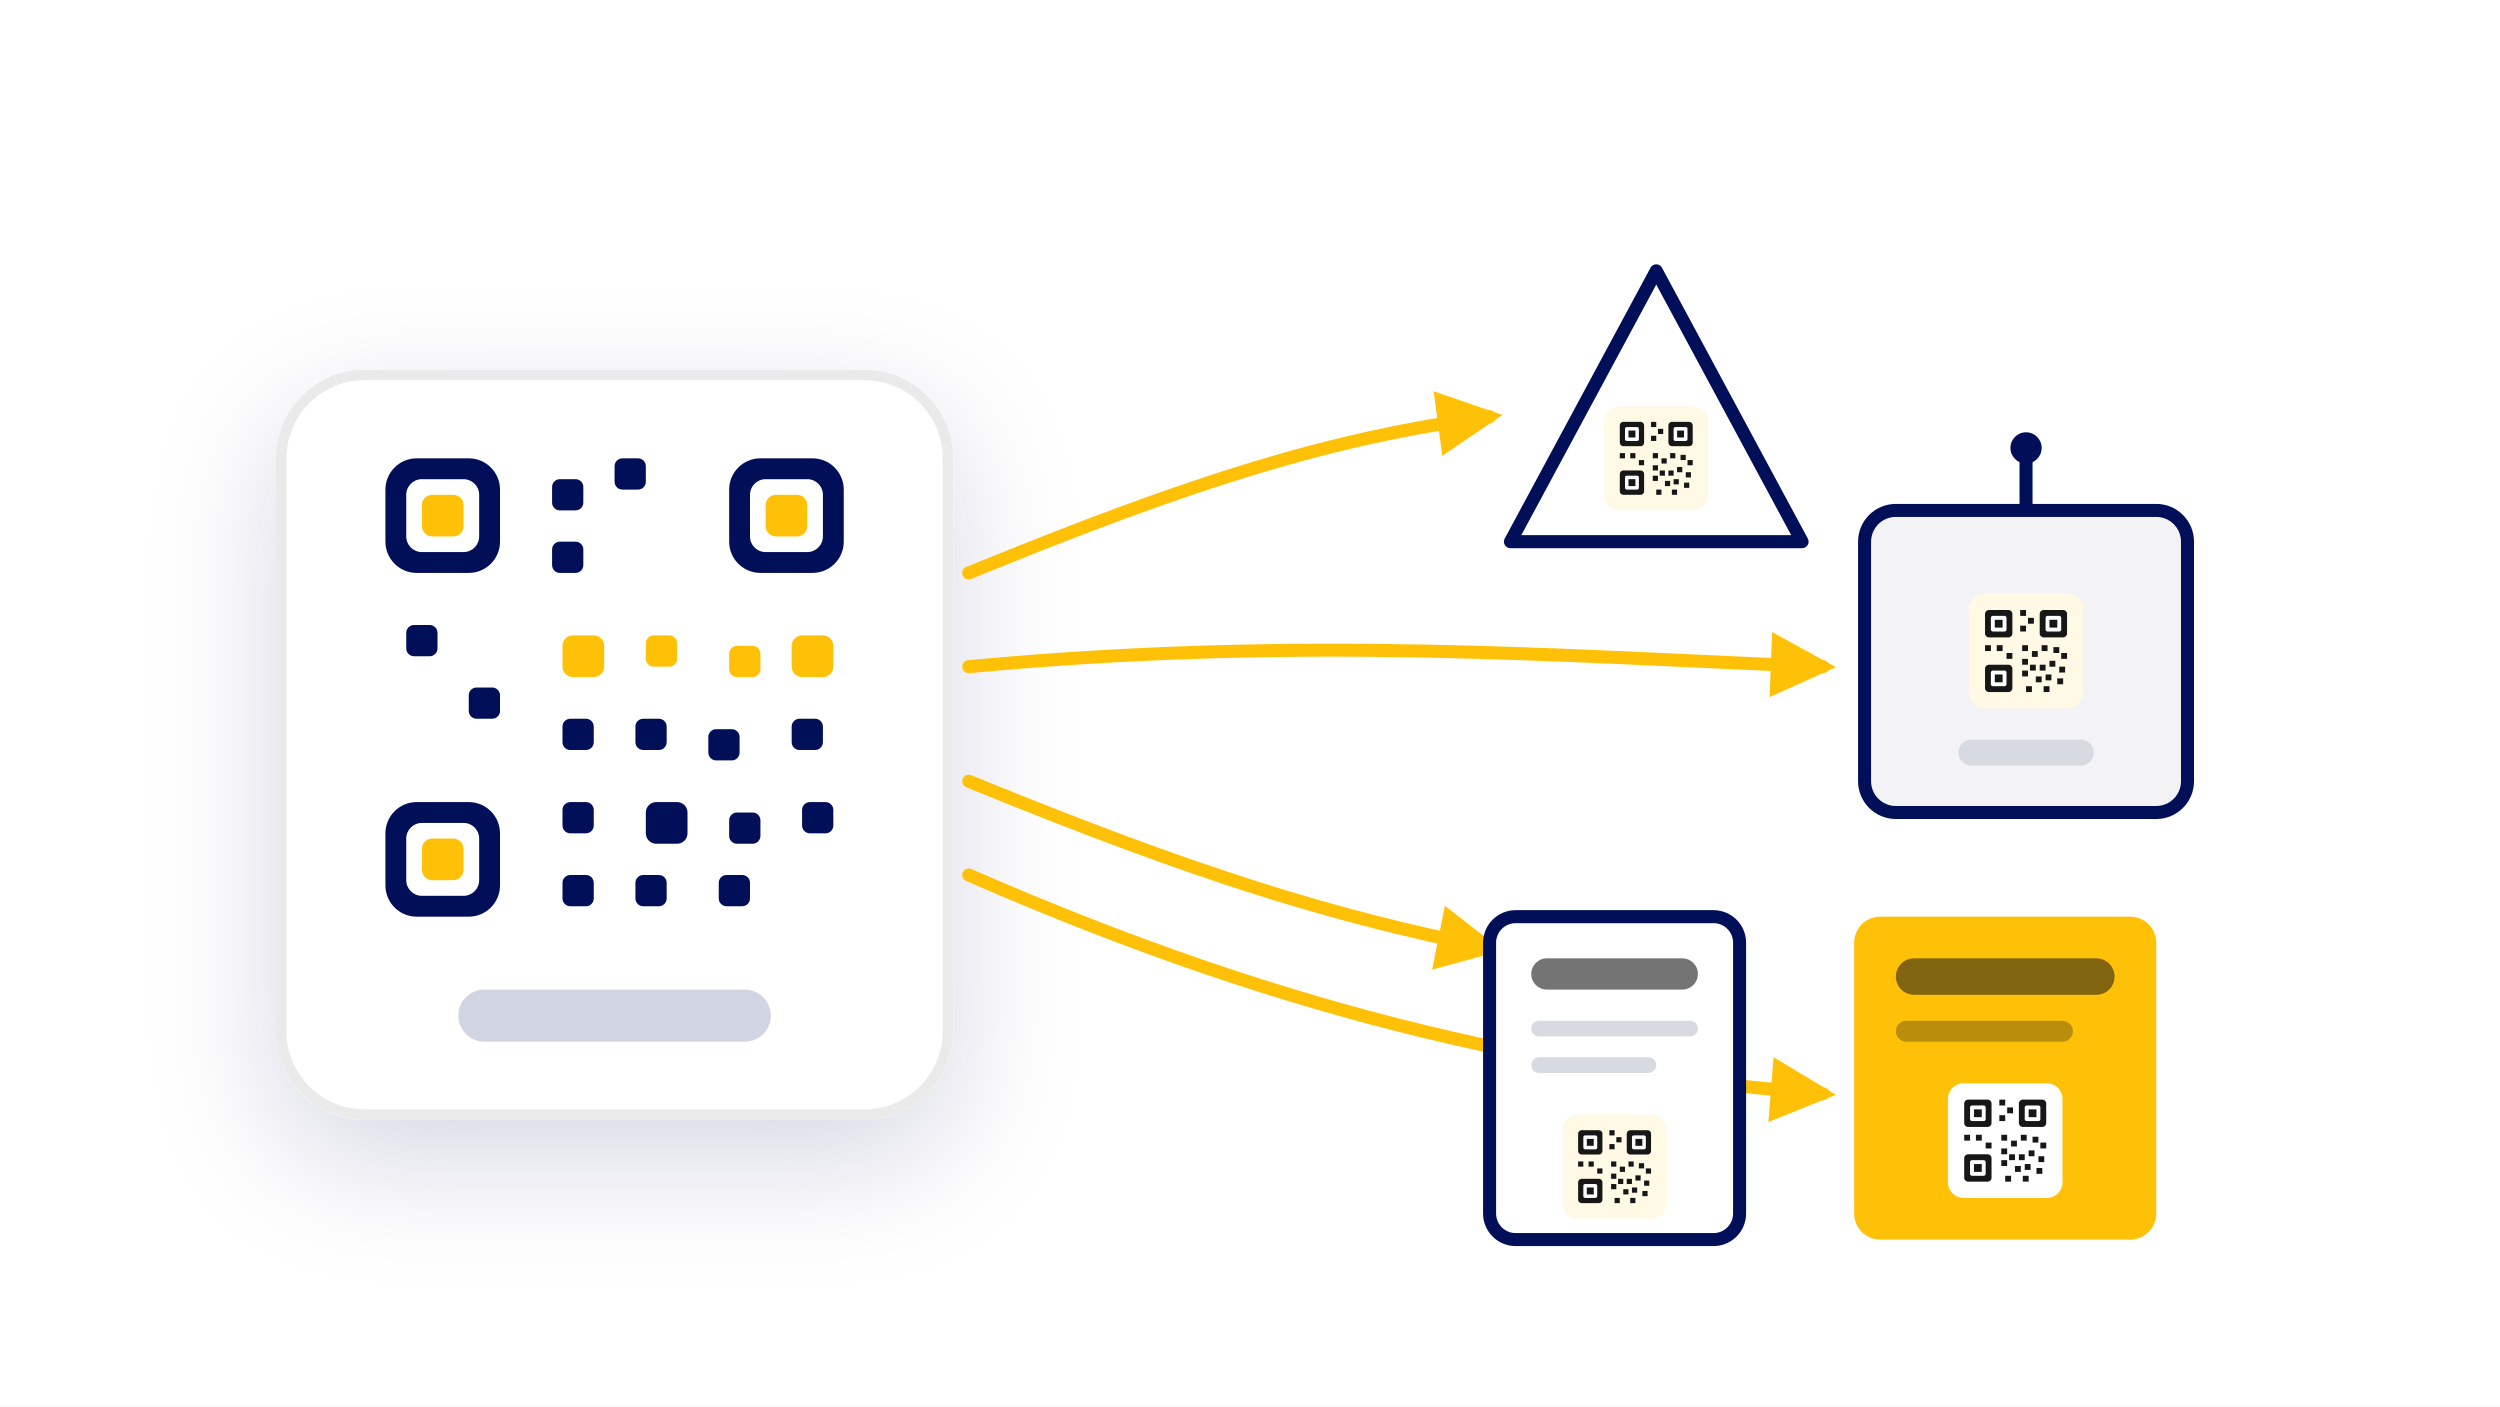
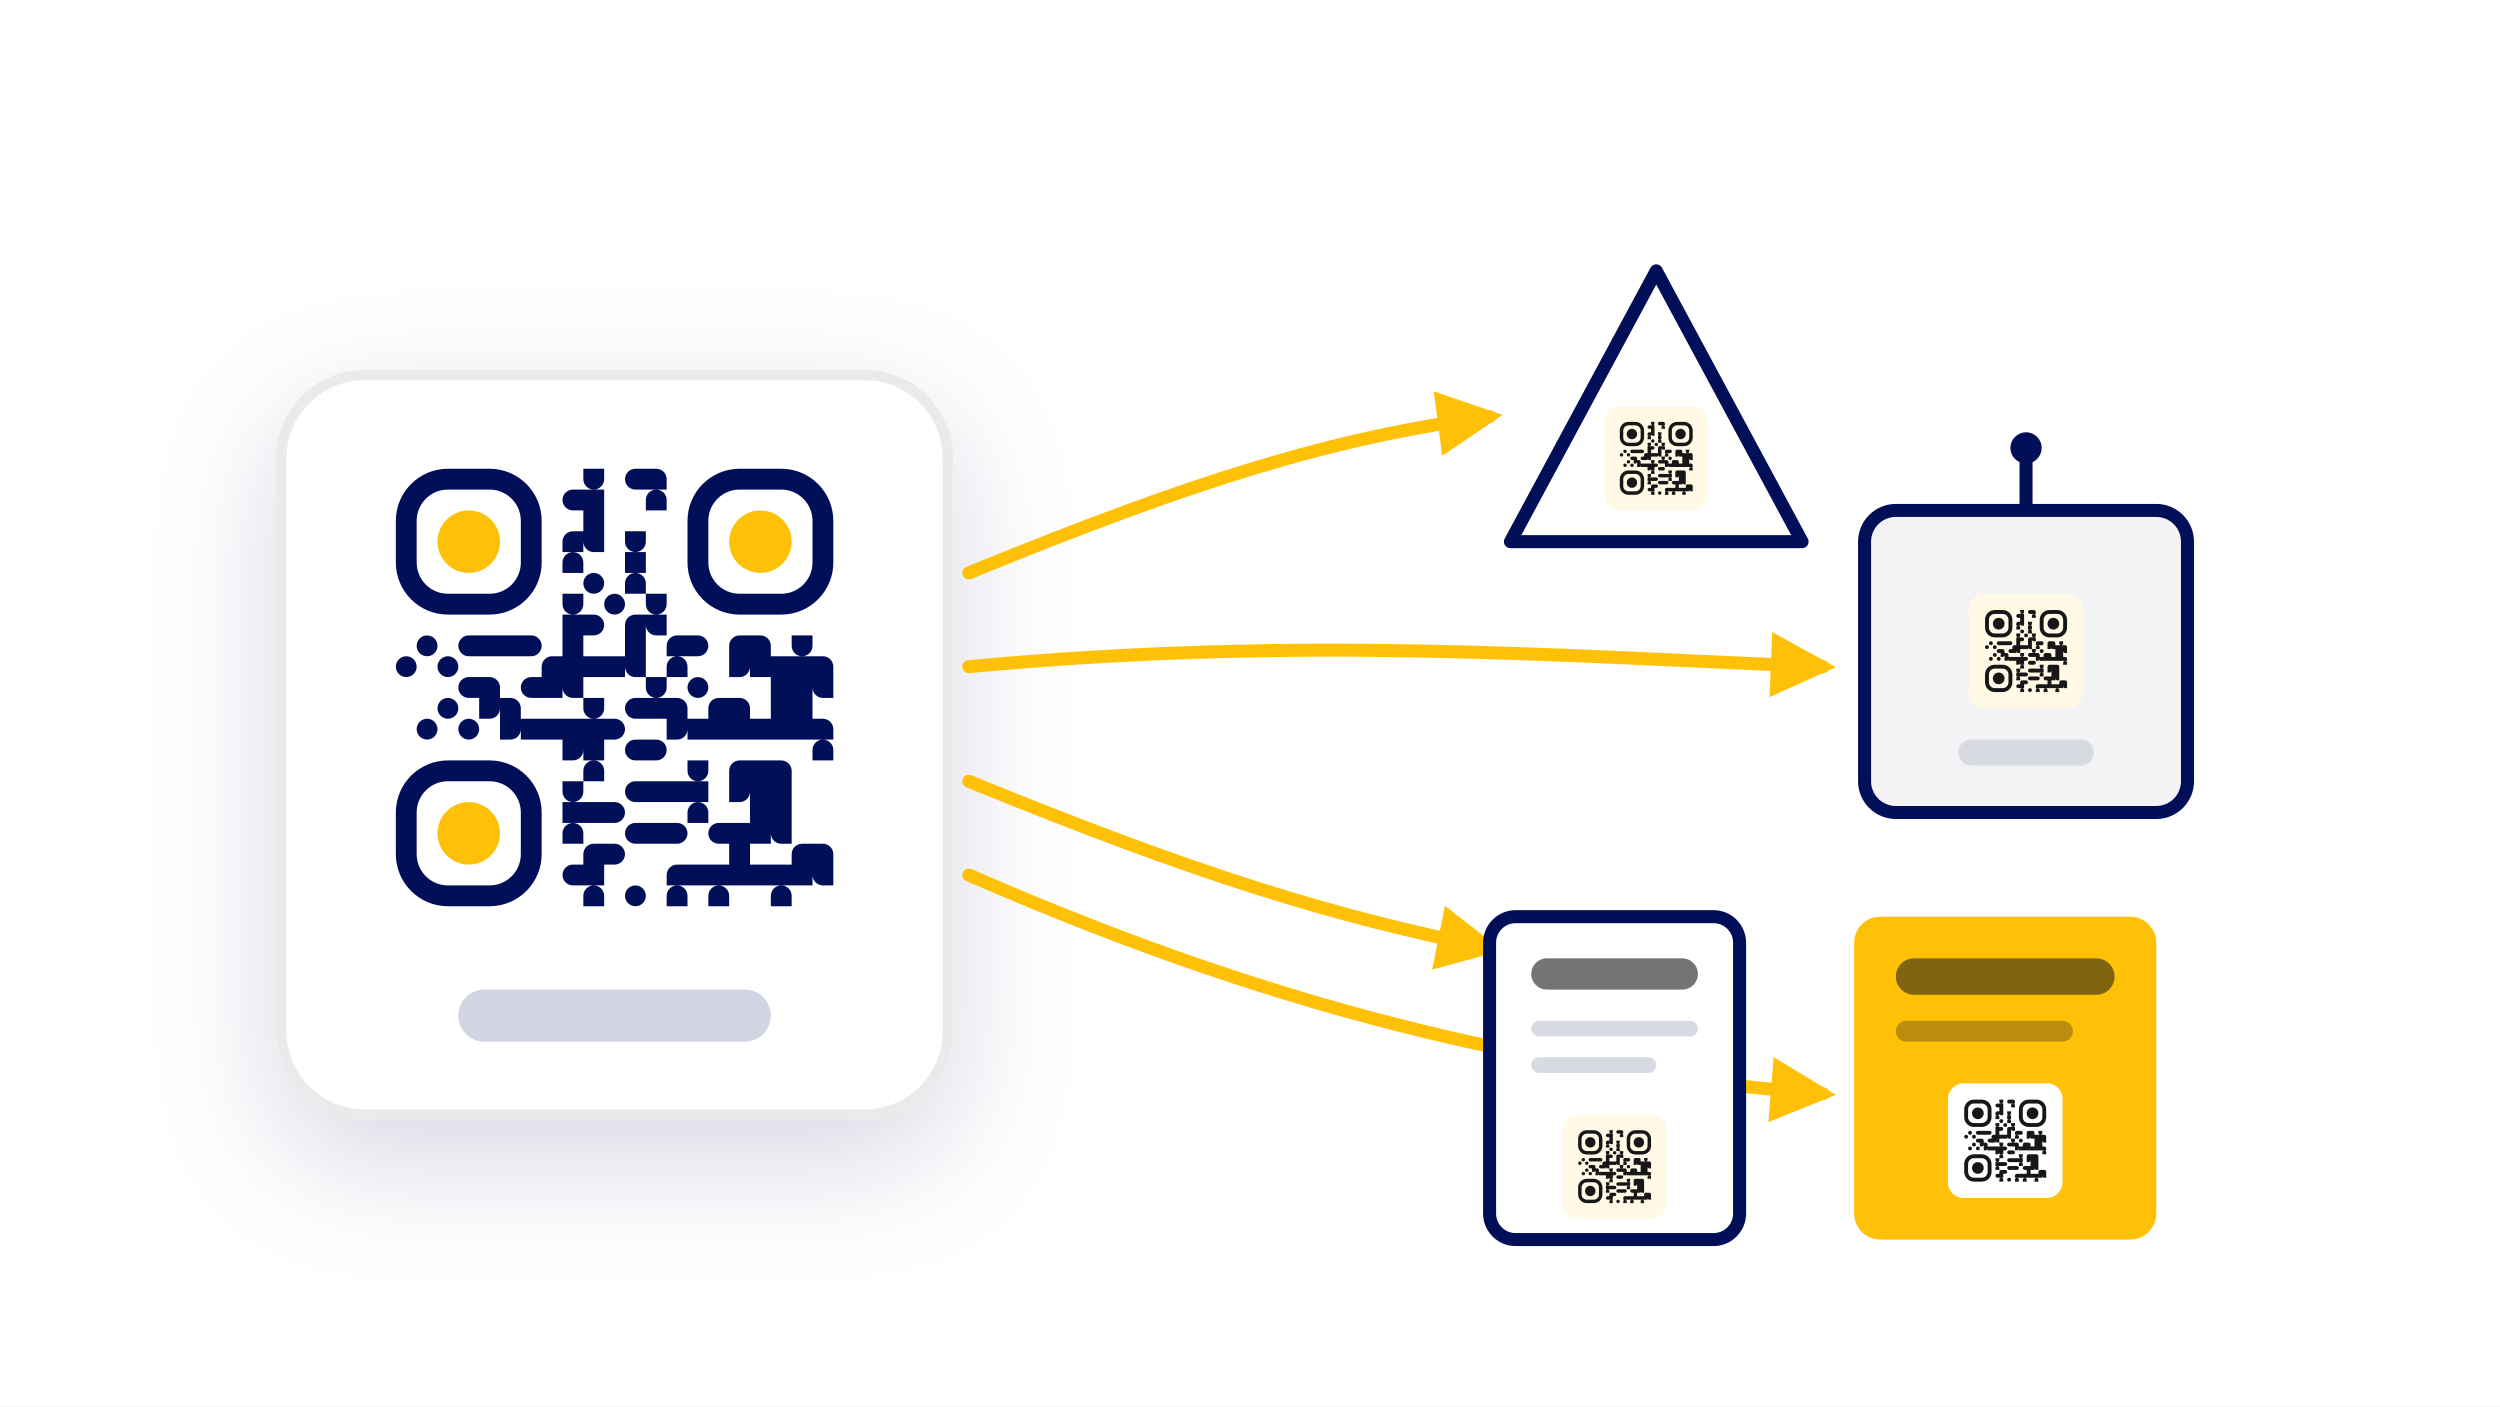
<svg xmlns="http://www.w3.org/2000/svg" viewBox="0 0 480 270" width="480" height="270">
  <defs>
    <filter id="ds" x="-30%" y="-30%" width="160%" height="160%">
      <feDropShadow dx="0" dy="3" stdDeviation="5" flood-color="#010e58" flood-opacity="0.13" />
    </filter>
    <filter id="dsBig" x="-40%" y="-40%" width="180%" height="180%">
      <feDropShadow dx="0" dy="8" stdDeviation="12" flood-color="#010e58" flood-opacity="0.16" />
    </filter>
    <radialGradient id="glow">
      <stop offset="0" stop-color="#ffc107" stop-opacity="0.5" />
      <stop offset="70%" stop-color="#ffc107" stop-opacity="0" />
    </radialGradient>
    <marker id="ah" viewBox="0 0 10 10" refX="8" refY="5" markerWidth="5" markerHeight="5" orient="auto-start-reverse">
      <path d="M0 0L10 5L0 10z" fill="#ffc107" />
    </marker>
    <marker id="ahn" viewBox="0 0 10 10" refX="8" refY="5" markerWidth="5" markerHeight="5" orient="auto-start-reverse">
      <path d="M0 0L10 5L0 10z" fill="#010e58" />
    </marker>
    <symbol id="i-login" viewBox="0 0 24 24">
      <g fill="none" stroke="currentColor" stroke-width="2" stroke-linecap="round" stroke-linejoin="round">
        <path d="M15 3h4a2 2 0 0 1 2 2v14a2 2 0 0 1-2 2h-4" />
        <path d="M10 17l5-5-5-5" />
        <path d="M15 12H3" />
      </g>
    </symbol>
    <symbol id="i-plus" viewBox="0 0 24 24">
      <g fill="none" stroke="currentColor" stroke-width="2" stroke-linecap="round" stroke-linejoin="round">
        <path d="M12 5v14M5 12h14" />
      </g>
    </symbol>
    <symbol id="i-check" viewBox="0 0 24 24">
      <g fill="none" stroke="currentColor" stroke-width="2.4" stroke-linecap="round" stroke-linejoin="round">
        <path d="M20 6 9 17l-5-5" />
      </g>
    </symbol>
    <symbol id="i-layout" viewBox="0 0 24 24">
      <g fill="none" stroke="currentColor" stroke-width="2" stroke-linecap="round" stroke-linejoin="round">
        <rect x="4" y="5" width="16" height="14" rx="2" />
        <path d="M4 10h16M10 10v9" />
      </g>
    </symbol>
    <symbol id="i-spark" viewBox="0 0 24 24">
      <g fill="none" stroke="currentColor" stroke-width="2" stroke-linecap="round" stroke-linejoin="round">
        <path d="M12 3l1.8 4.7L18.5 9l-4.7 1.3L12 15l-1.8-4.7L5.5 9l4.7-1.3z" />
        <path d="M19 14l.7 1.8 1.8.7-1.8.7-.7 1.8-.7-1.8-1.8-.7 1.8-.7z" />
      </g>
    </symbol>
    <symbol id="i-scan" viewBox="0 0 24 24">
      <g fill="none" stroke="currentColor" stroke-width="2" stroke-linecap="round" stroke-linejoin="round">
        <path d="M4 8V6a2 2 0 0 1 2-2h2" />
        <path d="M16 4h2a2 2 0 0 1 2 2v2" />
        <path d="M20 16v2a2 2 0 0 1-2 2h-2" />
        <path d="M8 20H6a2 2 0 0 1-2-2v-2" />
        <path d="M4 12h16" />
      </g>
    </symbol>
    <symbol id="i-globe" viewBox="0 0 24 24">
      <g fill="none" stroke="currentColor" stroke-width="2" stroke-linecap="round" stroke-linejoin="round">
        <circle cx="12" cy="12" r="9" />
        <path d="M3 12h18" />
        <path d="M12 3a14 14 0 0 1 0 18 14 14 0 0 1 0-18z" />
      </g>
    </symbol>
    <symbol id="i-link" viewBox="0 0 24 24">
      <g fill="none" stroke="currentColor" stroke-width="2" stroke-linecap="round" stroke-linejoin="round">
        <path d="M10 13a5 5 0 0 0 7 0l2-2a5 5 0 0 0-7-7l-1 1" />
        <path d="M14 11a5 5 0 0 0-7 0l-2 2a5 5 0 0 0 7 7l1-1" />
      </g>
    </symbol>
    <symbol id="i-lock" viewBox="0 0 24 24">
      <g fill="none" stroke="currentColor" stroke-width="2" stroke-linecap="round" stroke-linejoin="round">
        <rect x="5" y="11" width="14" height="9" rx="2" />
        <path d="M8 11V8a4 4 0 0 1 8 0v3" />
      </g>
    </symbol>
    <symbol id="i-pencil" viewBox="0 0 24 24">
      <g fill="none" stroke="currentColor" stroke-width="2" stroke-linecap="round" stroke-linejoin="round">
        <path d="M4 20h4L19 9l-4-4L4 16z" />
        <path d="M14 6l4 4" />
      </g>
    </symbol>
    <symbol id="i-card" viewBox="0 0 24 24">
      <g fill="none" stroke="currentColor" stroke-width="2" stroke-linecap="round" stroke-linejoin="round">
        <rect x="3" y="6" width="18" height="12" rx="2" />
        <path d="M3 10h18" />
      </g>
    </symbol>
    <symbol id="i-shield" viewBox="0 0 24 24">
      <g fill="none" stroke="currentColor" stroke-width="2" stroke-linecap="round" stroke-linejoin="round">
        <path d="M12 3l8 3v5c0 5-3.5 8-8 10-4.5-2-8-5-8-10V6z" />
        <path d="M9 12l2 2 4-4" />
      </g>
    </symbol>
    <symbol id="i-mail" viewBox="0 0 24 24">
      <g fill="none" stroke="currentColor" stroke-width="2" stroke-linecap="round" stroke-linejoin="round">
        <rect x="3" y="6" width="18" height="12" rx="2" />
        <path d="M3.5 7l8.5 6 8.5-6" />
      </g>
    </symbol>
    <symbol id="i-chat" viewBox="0 0 24 24">
      <g fill="none" stroke="currentColor" stroke-width="2" stroke-linecap="round" stroke-linejoin="round">
        <path d="M20 12a7 7 0 0 1-10 6l-5 1 1.2-4A7 7 0 1 1 20 12z" />
      </g>
    </symbol>
    <symbol id="i-mega" viewBox="0 0 24 24">
      <g fill="none" stroke="currentColor" stroke-width="2" stroke-linecap="round" stroke-linejoin="round">
        <path d="M4 11v3l13 5V6L4 11z" />
        <path d="M17 9a3 3 0 0 1 0 6" />
        <path d="M7 14.5V19" />
      </g>
    </symbol>
    <symbol id="i-bulb" viewBox="0 0 24 24">
      <g fill="none" stroke="currentColor" stroke-width="2" stroke-linecap="round" stroke-linejoin="round">
        <path d="M9 18h6" />
        <path d="M10 21h4" />
        <path d="M12 3a6 6 0 0 0-4 10.5c.7.6 1 1 1 2.5h6c0-1.5.3-1.9 1-2.5A6 6 0 0 0 12 3z" />
      </g>
    </symbol>
    <symbol id="i-eye" viewBox="0 0 24 24">
      <g fill="none" stroke="currentColor" stroke-width="2" stroke-linecap="round" stroke-linejoin="round">
        <path d="M2 12s3.5-7 10-7 10 7 10 7-3.5 7-10 7S2 12 2 12z" />
        <circle cx="12" cy="12" r="3" />
      </g>
    </symbol>
    <symbol id="i-crown" viewBox="0 0 24 24">
      <g fill="none" stroke="currentColor" stroke-width="2" stroke-linecap="round" stroke-linejoin="round">
        <path d="M4 8l4 4 4-7 4 7 4-4v10H4z" />
        <path d="M4 18h16" />
      </g>
    </symbol>
    <symbol id="i-print" viewBox="0 0 24 24">
      <g fill="none" stroke="currentColor" stroke-width="2" stroke-linecap="round" stroke-linejoin="round">
        <path d="M7 9V4h10v5" />
        <path d="M7 17H5a2 2 0 0 1-2-2v-3a2 2 0 0 1 2-2h14a2 2 0 0 1 2 2v3a2 2 0 0 1-2 2h-2" />
        <rect x="7" y="14" width="10" height="6" rx="1" />
      </g>
    </symbol>
    <symbol id="i-image" viewBox="0 0 24 24">
      <g fill="none" stroke="currentColor" stroke-width="2" stroke-linecap="round" stroke-linejoin="round">
        <rect x="4" y="5" width="16" height="14" rx="2" />
        <circle cx="9" cy="10" r="1.6" />
        <path d="M4 16l4.5-4 3.5 3 3-2.5 5 4.5" />
      </g>
    </symbol>
    <symbol id="i-code" viewBox="0 0 24 24">
      <g fill="none" stroke="currentColor" stroke-width="2" stroke-linecap="round" stroke-linejoin="round">
        <path d="M9 8l-4 4 4 4" />
        <path d="M15 8l4 4-4 4" />
      </g>
    </symbol>
    <symbol id="i-bars" viewBox="0 0 24 24">
      <g fill="none" stroke="currentColor" stroke-width="2" stroke-linecap="round" stroke-linejoin="round">
        <path d="M4 4v16h16" />
        <path d="M8 18v-4M13 18v-8M18 18v-11" />
      </g>
    </symbol>
    <symbol id="i-x" viewBox="0 0 24 24">
      <g fill="none" stroke="currentColor" stroke-width="2.2" stroke-linecap="round" stroke-linejoin="round">
        <path d="M6 6l12 12M18 6 6 18" />
      </g>
    </symbol>
    <symbol id="i-arrow" viewBox="0 0 24 24">
      <g fill="none" stroke="currentColor" stroke-width="2" stroke-linecap="round" stroke-linejoin="round">
        <path d="M5 12h14M13 6l6 6-6 6" />
      </g>
    </symbol>
    <symbol id="i-map" viewBox="0 0 24 24">
      <g fill="none" stroke="currentColor" stroke-width="2" stroke-linecap="round" stroke-linejoin="round">
        <path d="M9 4 4 6v14l5-2 6 2 5-2V4l-5 2-6-2z" />
        <path d="M9 4v14M15 6v14" />
      </g>
    </symbol>
    <symbol id="i-door" viewBox="0 0 24 24">
      <g fill="none" stroke="currentColor" stroke-width="2" stroke-linecap="round" stroke-linejoin="round">
        <path d="M5 21V4a1 1 0 0 1 1-1h9a1 1 0 0 1 1 1v17" />
        <path d="M3 21h16" />
        <circle cx="13" cy="12" r="1" />
      </g>
    </symbol>
    <symbol id="i-palette" viewBox="0 0 24 24">
      <g fill="none" stroke="currentColor" stroke-width="2" stroke-linecap="round" stroke-linejoin="round">
        <path d="M12 3a9 9 0 1 0 0 18c1.4 0 2-1 2-2 0-1.4 1-2 2-2h1.5a3.5 3.5 0 0 0 3.5-3.5C21 6.6 17 3 12 3z" />
        <circle cx="8" cy="11" r="1" />
        <circle cx="12" cy="8" r="1" />
        <circle cx="16" cy="11" r="1" />
      </g>
    </symbol>
    <symbol id="qr" viewBox="0 0 48 48">
-       <g fill="#171717">
-         <rect x="3" y="3" width="14" height="14" rx="2" />
-         <rect x="6" y="6" width="8" height="8" rx="1" fill="#fff" />
-         <rect x="8" y="8" width="4" height="4" />
-         <rect x="31" y="3" width="14" height="14" rx="2" />
-         <rect x="34" y="6" width="8" height="8" rx="1" fill="#fff" />
-         <rect x="36" y="8" width="4" height="4" />
-         <rect x="3" y="31" width="14" height="14" rx="2" />
-         <rect x="6" y="34" width="8" height="8" rx="1" fill="#fff" />
-         <rect x="8" y="36" width="4" height="4" />
-         <rect x="21" y="3" width="3" height="3" />
-         <rect x="25" y="7" width="3" height="3" />
-         <rect x="21" y="11" width="3" height="3" />
-         <rect x="3" y="21" width="3" height="3" />
-         <rect x="9" y="21" width="3" height="3" />
-         <rect x="14" y="25" width="3" height="3" />
-         <rect x="22" y="21" width="3" height="3" />
-         <rect x="27" y="24" width="3" height="3" />
-         <rect x="32" y="21" width="3" height="3" />
-         <rect x="38" y="22" width="3" height="3" />
-         <rect x="42" y="25" width="3" height="3" />
-         <rect x="22" y="28" width="3" height="3" />
-         <rect x="22" y="34" width="3" height="3" />
-         <rect x="26" y="31" width="3" height="3" />
-         <rect x="31" y="31" width="3" height="3" />
-         <rect x="36" y="29" width="3" height="3" />
-         <rect x="41" y="32" width="3" height="3" />
-         <rect x="29" y="37" width="3" height="3" />
-         <rect x="34" y="36" width="3" height="3" />
-         <rect x="40" y="38" width="3" height="3" />
-         <rect x="24" y="42" width="3" height="3" />
-         <rect x="33" y="42" width="3" height="3" />
-       </g>
+       <path fill="#171717" fill-rule="evenodd" d="M3 8v4a5 5 0 0 0 5 5h4a5 5 0 0 0 5-5v-4a5 5 0 0 0-5-5h-4a5 5 0 0 0-5 5M8 5h4a3 3 0 0 1 3 3v4a3 3 0 0 1-3 3h-4a3 3 0 0 1-3-3v-4a3 3 0 0 1 3-3M31 8v4a5 5 0 0 0 5 5h4a5 5 0 0 0 5-5v-4a5 5 0 0 0-5-5h-4a5 5 0 0 0-5 5M36 5h4a3 3 0 0 1 3 3v4a3 3 0 0 1-3 3h-4a3 3 0 0 1-3-3v-4a3 3 0 0 1 3-3M3 36v4a5 5 0 0 0 5 5h4a5 5 0 0 0 5-5v-4a5 5 0 0 0-5-5h-4a5 5 0 0 0-5 5M8 33h4a3 3 0 0 1 3 3v4a3 3 0 0 1-3 3h-4a3 3 0 0 1-3-3v-4a3 3 0 0 1 3-3M7 10a3 3 0 1 0 6 0a3 3 0 1 0-6 0zM35 10a3 3 0 1 0 6 0a3 3 0 1 0-6 0zM7 38a3 3 0 1 0 6 0a3 3 0 1 0-6 0zM21 3h2v1a1 1 0 0 1-2 0zM27 3v2h-1a1 1 0 0 1 0-2zM27 3v2h2v-1a1 1 0 0 0-1-1zM21 5v2h-1a1 1 0 0 1 0-2zM21 5h2v2h-2zM27 7h2v-1a1 1 0 0 0-2 0zM21 7h2v2h-2zM21 9v2h-2v-1a1 1 0 0 1 1-1zM21 9h2v2h-1a1 1 0 0 1-1-1zM25 9h2v1a1 1 0 0 1-2 0zM19 13h2v-1a1 1 0 0 0-2 0zM25 11h2v2h-2zM21 14a1 1 0 1 0 2 0a1 1 0 1 0-2 0zM25 15h2v-1a1 1 0 0 0-2 0zM19 15h2v1a1 1 0 0 1-2 0zM23 16a1 1 0 1 0 2 0a1 1 0 1 0-2 0zM27 15h2v1a1 1 0 0 1-2 0zM19 17h2v2h-2zM21 17v2h1a1 1 0 0 0 0-2zM27 17v2h-2v-1a1 1 0 0 1 1-1zM27 17h2v2h-1a1 1 0 0 1-1-1zM5 20a1 1 0 1 0 2 0a1 1 0 1 0-2 0zM11 19v2h-1a1 1 0 0 1 0-2zM11 19h2v2h-2zM13 19h2v2h-2zM15 19v2h1a1 1 0 0 0 0-2zM19 19h2v2h-2zM25 19h2v2h-2zM31 19v2h-2v-1a1 1 0 0 1 1-1zM31 19v2h1a1 1 0 0 0 0-2zM37 19v2h-2v-1a1 1 0 0 1 1-1zM37 19v2h2v-1a1 1 0 0 0-1-1zM41 19h2v1a1 1 0 0 1-2 0zM3 22a1 1 0 1 0 2 0a1 1 0 1 0-2 0zM7 22a1 1 0 1 0 2 0a1 1 0 1 0-2 0zM19 21v2h-2v-1a1 1 0 0 1 1-1zM19 21h2v2h-2zM21 21h2v2h-2zM23 21h2v2h-2zM25 21h2v2h-1a1 1 0 0 1-1-1zM29 23h2v-1a1 1 0 0 0-2 0zM37 21h-2v2h1a1 1 0 0 0 1-1zM37 21h2v2h-2zM39 21h2v2h-2zM41 21h2v2h-2zM43 21v2h2v-1a1 1 0 0 0-1-1zM11 23v2h-1a1 1 0 0 1 0-2zM11 23v2h2v-1a1 1 0 0 0-1-1zM17 23v2h-1a1 1 0 0 1 0-2zM17 23h2v2h-2zM19 23h2v2h-1a1 1 0 0 1-1-1zM27 23h2v1a1 1 0 0 1-2 0zM31 24a1 1 0 1 0 2 0a1 1 0 1 0-2 0zM39 23h2v2h-2zM41 23h2v2h-2zM43 23h2v2h-1a1 1 0 0 1-1-1zM7 26a1 1 0 1 0 2 0a1 1 0 1 0-2 0zM13 25h-2v2h1a1 1 0 0 0 1-1zM13 25v2h2v-1a1 1 0 0 0-1-1zM21 25h2v1a1 1 0 0 1-2 0zM27 25v2h-1a1 1 0 0 1 0-2zM27 25h2v2h-2zM29 25v2h2v-1a1 1 0 0 0-1-1zM35 25v2h-2v-1a1 1 0 0 1 1-1zM35 25v2h2v-1a1 1 0 0 0-1-1zM39 25h2v2h-2zM41 25h2v2h-2zM5 28a1 1 0 1 0 2 0a1 1 0 1 0-2 0zM9 28a1 1 0 1 0 2 0a1 1 0 1 0-2 0zM15 27h-2v2h1a1 1 0 0 0 1-1zM15 27h2v2h-2zM17 27h2v2h-2zM19 27h2v2h-2zM21 27h2v2h-2zM23 27v2h1a1 1 0 0 0 0-2zM31 27h-2v2h1a1 1 0 0 0 1-1zM31 27h2v2h-2zM33 27h2v2h-2zM35 27h2v2h-2zM37 27h2v2h-2zM39 27h2v2h-2zM41 27h2v2h-2zM43 27v2h2v-1a1 1 0 0 0-1-1zM21 29h-2v2h1a1 1 0 0 0 1-1zM21 29h2v2h-2zM27 29v2h-1a1 1 0 0 1 0-2zM27 29v2h1a1 1 0 0 0 0-2zM43 31h2v-1a1 1 0 0 0-2 0zM21 33h2v-1a1 1 0 0 0-2 0zM31 31h2v1a1 1 0 0 1-2 0zM37 31v2h-2v-1a1 1 0 0 1 1-1zM37 31h2v2h-2zM39 31v2h2v-1a1 1 0 0 0-1-1zM19 33h2v1a1 1 0 0 1-2 0zM27 33v2h-1a1 1 0 0 1 0-2zM27 33h2v2h-2zM29 33h2v2h-2zM31 33h2v2h-2zM37 33h-2v2h1a1 1 0 0 0 1-1zM37 33h2v2h-2zM39 33h2v2h-2zM19 35h2v2h-2zM21 35h2v2h-2zM23 35v2h1a1 1 0 0 0 0-2zM31 37h2v-1a1 1 0 0 0-2 0zM37 35h2v2h-2zM39 35h2v2h-2zM19 39h2v-1a1 1 0 0 0-2 0zM27 37v2h-1a1 1 0 0 1 0-2zM27 37h2v2h-2zM29 37v2h1a1 1 0 0 0 0-2zM35 37v2h-1a1 1 0 0 1 0-2zM35 37h2v2h-2zM37 37h2v2h-2zM39 37h2v2h-1a1 1 0 0 1-1-1zM23 39v2h-2v-1a1 1 0 0 1 1-1zM23 39v2h1a1 1 0 0 0 0-2zM35 39h2v2h-2zM43 39v2h-2v-1a1 1 0 0 1 1-1zM43 39v2h2v-1a1 1 0 0 0-1-1zM21 41v2h-1a1 1 0 0 1 0-2zM21 41h2v2h-2zM31 41v2h-2v-1a1 1 0 0 1 1-1zM31 41h2v2h-2zM33 41h2v2h-2zM35 41h2v2h-2zM37 41h2v2h-2zM39 41h2v2h-2zM41 41h2v2h-2zM43 41h2v2h-1a1 1 0 0 1-1-1zM21 45h2v-1a1 1 0 0 0-2 0zM25 44a1 1 0 1 0 2 0a1 1 0 1 0-2 0zM29 45h2v-1a1 1 0 0 0-2 0zM33 45h2v-1a1 1 0 0 0-2 0zM39 45h2v-1a1 1 0 0 0-2 0z" />
    </symbol>
    <symbol id="person" viewBox="0 0 32 40">
      <circle cx="16" cy="9" r="7" fill="currentColor" />
      <path d="M3 40c0-8 5.5-13 13-13s13 5 13 13z" fill="currentColor" />
    </symbol>
  </defs>
  <rect width="480" height="270" fill="#fff" />
  <g transform="translate(54,72)">
    <rect width="128" height="142" rx="16" fill="#fff" stroke="#eaeaea" stroke-width="2" filter="url(#dsBig)" />
    <g transform="translate(20,16)">
-       <g fill="#010e58">
-         <rect x="0" y="0" width="22" height="22" rx="6" />
-         <rect x="4" y="4" width="14" height="14" rx="3" fill="#fff" />
-         <rect x="7" y="7" width="8" height="8" rx="2" fill="#ffc107" />
-         <rect x="66" y="0" width="22" height="22" rx="6" />
-         <rect x="70" y="4" width="14" height="14" rx="3" fill="#fff" />
-         <rect x="73" y="7" width="8" height="8" rx="2" fill="#ffc107" />
-         <rect x="0" y="66" width="22" height="22" rx="6" />
-         <rect x="4" y="70" width="14" height="14" rx="3" fill="#fff" />
-         <rect x="7" y="73" width="8" height="8" rx="2" fill="#ffc107" />
-       </g>
-       <g fill="#010e58">
-         <rect x="32" y="4" width="6" height="6" rx="1.5" />
-         <rect x="44" y="0" width="6" height="6" rx="1.5" />
-         <rect x="32" y="16" width="6" height="6" rx="1.5" />
-         <rect x="4" y="32" width="6" height="6" rx="1.5" />
-         <rect x="16" y="44" width="6" height="6" rx="1.5" />
-       </g>
-       <g fill="#ffc107">
-         <rect x="34" y="34" width="8" height="8" rx="2" />
-         <rect x="50" y="34" width="6" height="6" rx="1.5" />
-         <rect x="66" y="36" width="6" height="6" rx="1.5" />
-         <rect x="78" y="34" width="8" height="8" rx="2" />
-       </g>
-       <g fill="#010e58">
-         <rect x="34" y="50" width="6" height="6" rx="1.5" />
-         <rect x="48" y="50" width="6" height="6" rx="1.5" />
-         <rect x="62" y="52" width="6" height="6" rx="1.5" />
-         <rect x="78" y="50" width="6" height="6" rx="1.5" />
-         <rect x="34" y="66" width="6" height="6" rx="1.5" />
-         <rect x="50" y="66" width="8" height="8" rx="2" />
-         <rect x="66" y="68" width="6" height="6" rx="1.5" />
-         <rect x="80" y="66" width="6" height="6" rx="1.5" />
-         <rect x="34" y="80" width="6" height="6" rx="1.5" />
-         <rect x="48" y="80" width="6" height="6" rx="1.5" />
-         <rect x="64" y="80" width="6" height="6" rx="1.5" />
-       </g>
+       <path fill="#010e58" fill-rule="evenodd" d="M2 12v8a10 10 0 0 0 10 10h8a10 10 0 0 0 10-10v-8a10 10 0 0 0-10-10h-8a10 10 0 0 0-10 10M12 6h8a6 6 0 0 1 6 6v8a6 6 0 0 1-6 6h-8a6 6 0 0 1-6-6v-8a6 6 0 0 1 6-6M58 12v8a10 10 0 0 0 10 10h8a10 10 0 0 0 10-10v-8a10 10 0 0 0-10-10h-8a10 10 0 0 0-10 10M68 6h8a6 6 0 0 1 6 6v8a6 6 0 0 1-6 6h-8a6 6 0 0 1-6-6v-8a6 6 0 0 1 6-6M2 68v8a10 10 0 0 0 10 10h8a10 10 0 0 0 10-10v-8a10 10 0 0 0-10-10h-8a10 10 0 0 0-10 10M12 62h8a6 6 0 0 1 6 6v8a6 6 0 0 1-6 6h-8a6 6 0 0 1-6-6v-8a6 6 0 0 1 6-6M38 2h4v2a2 2 0 0 1-4 0zM50 2v4h-2a2 2 0 0 1 0-4zM50 2v4h4v-2a2 2 0 0 0-2-2zM38 6v4h-2a2 2 0 0 1 0-4zM38 6h4v4h-4zM50 10h4v-2a2 2 0 0 0-4 0zM38 10h4v4h-4zM38 14v4h-4v-2a2 2 0 0 1 2-2zM38 14h4v4h-2a2 2 0 0 1-2-2zM46 14h4v2a2 2 0 0 1-4 0zM34 22h4v-2a2 2 0 0 0-4 0zM46 18h4v4h-4zM38 24a2 2 0 1 0 4 0a2 2 0 1 0-4 0zM46 26h4v-2a2 2 0 0 0-4 0zM34 26h4v2a2 2 0 0 1-4 0zM42 28a2 2 0 1 0 4 0a2 2 0 1 0-4 0zM50 26h4v2a2 2 0 0 1-4 0zM34 30h4v4h-4zM38 30v4h2a2 2 0 0 0 0-4zM50 30v4h-4v-2a2 2 0 0 1 2-2zM50 30h4v4h-2a2 2 0 0 1-2-2zM6 36a2 2 0 1 0 4 0a2 2 0 1 0-4 0zM18 34v4h-2a2 2 0 0 1 0-4zM18 34h4v4h-4zM22 34h4v4h-4zM26 34v4h2a2 2 0 0 0 0-4zM34 34h4v4h-4zM46 34h4v4h-4zM58 34v4h-4v-2a2 2 0 0 1 2-2zM58 34v4h2a2 2 0 0 0 0-4zM70 34v4h-4v-2a2 2 0 0 1 2-2zM70 34v4h4v-2a2 2 0 0 0-2-2zM78 34h4v2a2 2 0 0 1-4 0zM2 40a2 2 0 1 0 4 0a2 2 0 1 0-4 0zM10 40a2 2 0 1 0 4 0a2 2 0 1 0-4 0zM34 38v4h-4v-2a2 2 0 0 1 2-2zM34 38h4v4h-4zM38 38h4v4h-4zM42 38h4v4h-4zM46 38h4v4h-2a2 2 0 0 1-2-2zM54 42h4v-2a2 2 0 0 0-4 0zM70 38h-4v4h2a2 2 0 0 0 2-2zM70 38h4v4h-4zM74 38h4v4h-4zM78 38h4v4h-4zM82 38v4h4v-2a2 2 0 0 0-2-2zM18 42v4h-2a2 2 0 0 1 0-4zM18 42v4h4v-2a2 2 0 0 0-2-2zM30 42v4h-2a2 2 0 0 1 0-4zM30 42h4v4h-4zM34 42h4v4h-2a2 2 0 0 1-2-2zM50 42h4v2a2 2 0 0 1-4 0zM58 44a2 2 0 1 0 4 0a2 2 0 1 0-4 0zM74 42h4v4h-4zM78 42h4v4h-4zM82 42h4v4h-2a2 2 0 0 1-2-2zM10 48a2 2 0 1 0 4 0a2 2 0 1 0-4 0zM22 46h-4v4h2a2 2 0 0 0 2-2zM22 46v4h4v-2a2 2 0 0 0-2-2zM38 46h4v2a2 2 0 0 1-4 0zM50 46v4h-2a2 2 0 0 1 0-4zM50 46h4v4h-4zM54 46v4h4v-2a2 2 0 0 0-2-2zM66 46v4h-4v-2a2 2 0 0 1 2-2zM66 46v4h4v-2a2 2 0 0 0-2-2zM74 46h4v4h-4zM78 46h4v4h-4zM6 52a2 2 0 1 0 4 0a2 2 0 1 0-4 0zM14 52a2 2 0 1 0 4 0a2 2 0 1 0-4 0zM26 50h-4v4h2a2 2 0 0 0 2-2zM26 50h4v4h-4zM30 50h4v4h-4zM34 50h4v4h-4zM38 50h4v4h-4zM42 50v4h2a2 2 0 0 0 0-4zM58 50h-4v4h2a2 2 0 0 0 2-2zM58 50h4v4h-4zM62 50h4v4h-4zM66 50h4v4h-4zM70 50h4v4h-4zM74 50h4v4h-4zM78 50h4v4h-4zM82 50v4h4v-2a2 2 0 0 0-2-2zM38 54h-4v4h2a2 2 0 0 0 2-2zM38 54h4v4h-4zM50 54v4h-2a2 2 0 0 1 0-4zM50 54v4h2a2 2 0 0 0 0-4zM82 58h4v-2a2 2 0 0 0-4 0zM38 62h4v-2a2 2 0 0 0-4 0zM58 58h4v2a2 2 0 0 1-4 0zM70 58v4h-4v-2a2 2 0 0 1 2-2zM70 58h4v4h-4zM74 58v4h4v-2a2 2 0 0 0-2-2zM34 62h4v2a2 2 0 0 1-4 0zM50 62v4h-2a2 2 0 0 1 0-4zM50 62h4v4h-4zM54 62h4v4h-4zM58 62h4v4h-4zM70 62h-4v4h2a2 2 0 0 0 2-2zM70 62h4v4h-4zM74 62h4v4h-4zM34 66h4v4h-4zM38 66h4v4h-4zM42 66v4h2a2 2 0 0 0 0-4zM58 70h4v-2a2 2 0 0 0-4 0zM70 66h4v4h-4zM74 66h4v4h-4zM34 74h4v-2a2 2 0 0 0-4 0zM50 70v4h-2a2 2 0 0 1 0-4zM50 70h4v4h-4zM54 70v4h2a2 2 0 0 0 0-4zM66 70v4h-2a2 2 0 0 1 0-4zM66 70h4v4h-4zM70 70h4v4h-4zM74 70h4v4h-2a2 2 0 0 1-2-2zM42 74v4h-4v-2a2 2 0 0 1 2-2zM42 74v4h2a2 2 0 0 0 0-4zM66 74h4v4h-4zM82 74v4h-4v-2a2 2 0 0 1 2-2zM82 74v4h4v-2a2 2 0 0 0-2-2zM38 78v4h-2a2 2 0 0 1 0-4zM38 78h4v4h-4zM58 78v4h-4v-2a2 2 0 0 1 2-2zM58 78h4v4h-4zM62 78h4v4h-4zM66 78h4v4h-4zM70 78h4v4h-4zM74 78h4v4h-4zM78 78h4v4h-4zM82 78h4v4h-2a2 2 0 0 1-2-2zM38 86h4v-2a2 2 0 0 0-4 0zM46 84a2 2 0 1 0 4 0a2 2 0 1 0-4 0zM54 86h4v-2a2 2 0 0 0-4 0zM62 86h4v-2a2 2 0 0 0-4 0zM74 86h4v-2a2 2 0 0 0-4 0z" />
+       <path fill="#ffc107" d="M10 16a6 6 0 1 0 12 0a6 6 0 1 0-12 0zM66 16a6 6 0 1 0 12 0a6 6 0 1 0-12 0zM10 72a6 6 0 1 0 12 0a6 6 0 1 0-12 0z" />
    </g>
    <rect x="34" y="118" width="60" height="10" rx="5" fill="#010e58" opacity="0.18" />
  </g>
  <g fill="none" stroke="#ffc107" stroke-width="2.5" stroke-linecap="round">
    <path d="M186 110 C 230 92 256 84 286 80" marker-end="url(#ah)" />
    <path d="M186 128 C 250 122 300 126 350 128" marker-end="url(#ah)" />
    <path d="M186 150 C 230 168 256 176 286 182" marker-end="url(#ah)" />
    <path d="M186 168 C 250 196 300 206 350 210" marker-end="url(#ah)" />
  </g>
  <g transform="translate(290,52)">
    <path d="M28 0 L56 52 H0 Z" fill="#fff" stroke="#010e58" stroke-width="2.5" stroke-linejoin="round" />
    <rect x="18" y="26" width="20" height="20" rx="3" fill="#fff9e5" />
    <use href="#qr" x="20" y="28" width="16" height="16" />
  </g>
  <g transform="translate(358,98)">
    <rect width="62" height="58" rx="6" fill="#f3f3f5" stroke="#010e58" stroke-width="2.5" />
    <line x1="31" y1="0" x2="31" y2="-12" stroke="#010e58" stroke-width="2.5" />
    <circle cx="31" cy="-12" r="3" fill="#010e58" />
    <rect x="20" y="16" width="22" height="22" rx="3" fill="#fff9e5" />
    <use href="#qr" x="22" y="18" width="18" height="18" />
    <rect x="18" y="44" width="26" height="5" rx="2.5" fill="#d7dae0" />
  </g>
  <g transform="translate(286,176)">
    <rect width="48" height="62" rx="5" fill="#fff" stroke="#010e58" stroke-width="2.5" />
    <rect x="8" y="8" width="32" height="6" rx="3" fill="#171717" opacity="0.6" />
    <rect x="8" y="20" width="32" height="3" rx="1.5" fill="#d7dae0" />
    <rect x="8" y="27" width="24" height="3" rx="1.5" fill="#d7dae0" />
    <rect x="14" y="38" width="20" height="20" rx="3" fill="#fff9e5" />
    <use href="#qr" x="16" y="40" width="16" height="16" />
  </g>
  <g transform="translate(356,176)">
    <rect width="58" height="62" rx="5" fill="#ffc107" />
    <rect x="8" y="8" width="42" height="7" rx="3.5" fill="#171717" opacity="0.55" />
    <rect x="8" y="20" width="34" height="4" rx="2" fill="#171717" opacity="0.3" />
    <rect x="18" y="32" width="22" height="22" rx="3" fill="#fff" />
    <use href="#qr" x="20" y="34" width="18" height="18" />
  </g>
</svg>
